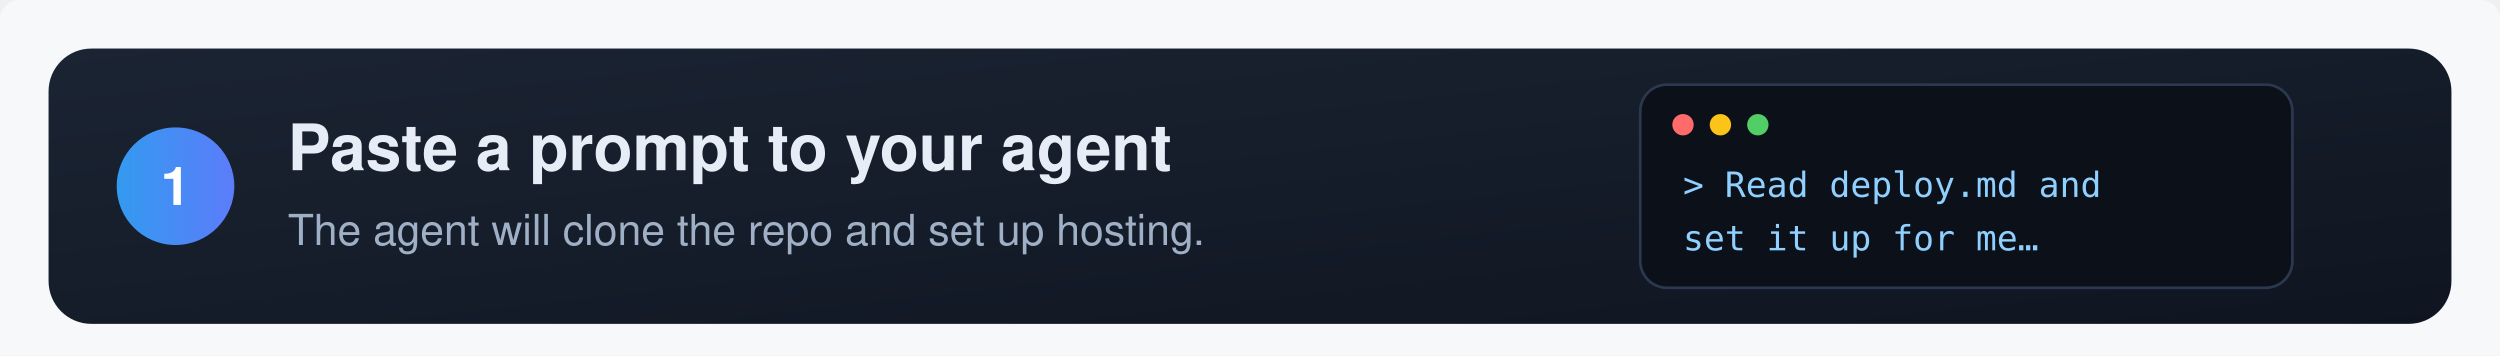
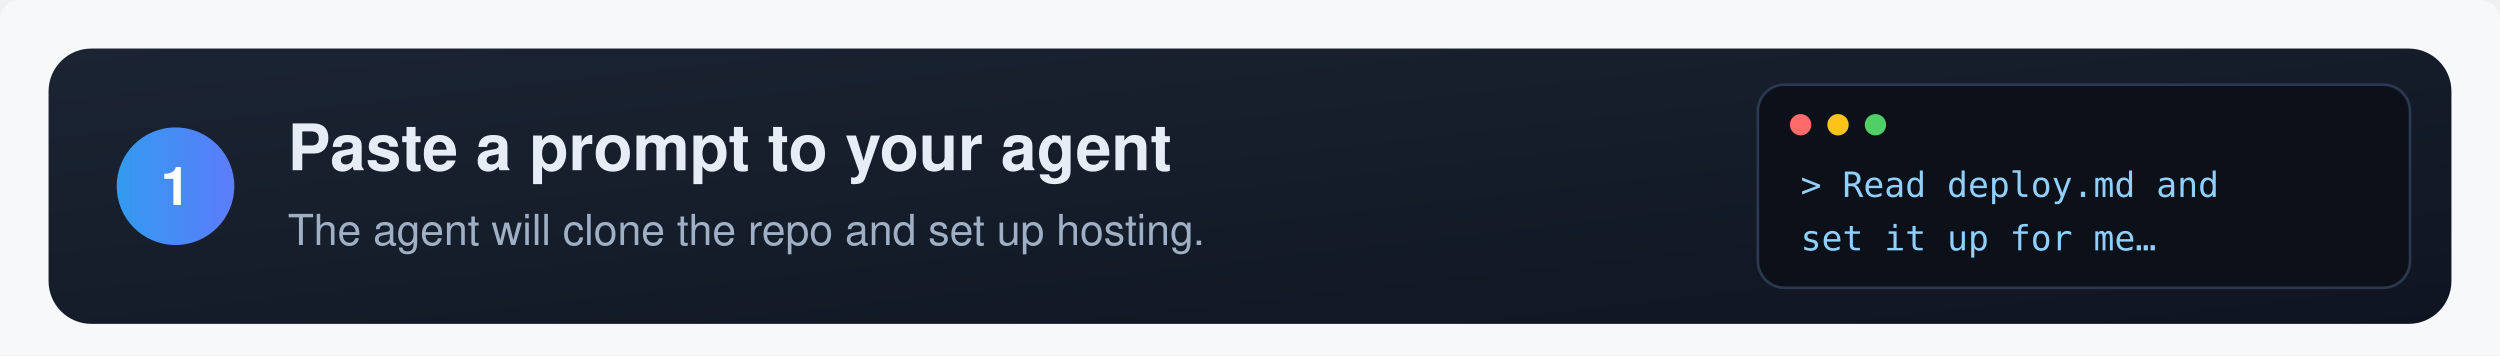
<svg xmlns="http://www.w3.org/2000/svg" viewBox="0 0 900 128" width="900" height="128" role="img" aria-label="Step 1: paste a prompt to your agent. The agent will clone the repo and set up hosting.">
  <path d="M0 128V7A7 7 0 0 1 7 0H893A7 7 0 0 1 900 7V128z" fill="#f6f8fa" />
  <g transform="translate(17,17) scale(0.96222)">
    <defs>
      <linearGradient id="bg" x1="0" y1="0" x2="1" y2="1">
        <stop offset="0" stop-color="#1b2433" />
        <stop offset="1" stop-color="#0f1520" />
      </linearGradient>
      <linearGradient id="accent" x1="0" y1="0" x2="1" y2="0">
        <stop offset="0" stop-color="#339af0" />
        <stop offset="1" stop-color="#5c7cfa" />
      </linearGradient>
      <style>
      text{font-family:-apple-system,'Segoe UI',Helvetica,Arial,sans-serif;fill:#e6edf6}
      .m{font-family:'Cascadia Code',Consolas,Menlo,monospace;font-size:13px;fill:#8fd0ff}
    </style>
    </defs>
    <rect x=".5" y=".5" width="899" height="103" rx="16" fill="url(#bg)" />
    <circle cx="48" cy="52" r="22" fill="url(#accent)" />
    <text x="48" y="59" text-anchor="middle" style="font-size:20px;font-weight:700;fill:#fff">1</text>
    <text x="90" y="46" style="font-size:24px;font-weight:700">Paste a prompt to your agent</text>
    <text x="90" y="74" style="font-size:16px;fill:#9fb0c6">The agent will clone the repo and set up hosting.</text>
-     <rect x="596" y="14" width="244" height="76" rx="10" fill="#0b1019" stroke="#2b3850" />
-     <circle cx="612" cy="29" r="4" fill="#ff6b6b" />
-     <circle cx="626" cy="29" r="4" fill="#fcc419" />
-     <circle cx="640" cy="29" r="4" fill="#51cf66" />
-     <text class="m" x="612" y="56">&gt; Read deploy.md and</text>
-     <text class="m" x="612" y="76">  set it up for me…</text>
+     <rect x="640" y="14" width="244" height="76" rx="10" fill="#0b1019" stroke="#2b3850" />
+     <circle cx="656" cy="29" r="4" fill="#ff6b6b" />
+     <circle cx="670" cy="29" r="4" fill="#fcc419" />
+     <circle cx="684" cy="29" r="4" fill="#51cf66" />
+     <text class="m" x="656" y="56">&gt; Read deploy.md and</text>
+     <text class="m" x="656" y="76">  set it up for me…</text>
  </g>
</svg>
